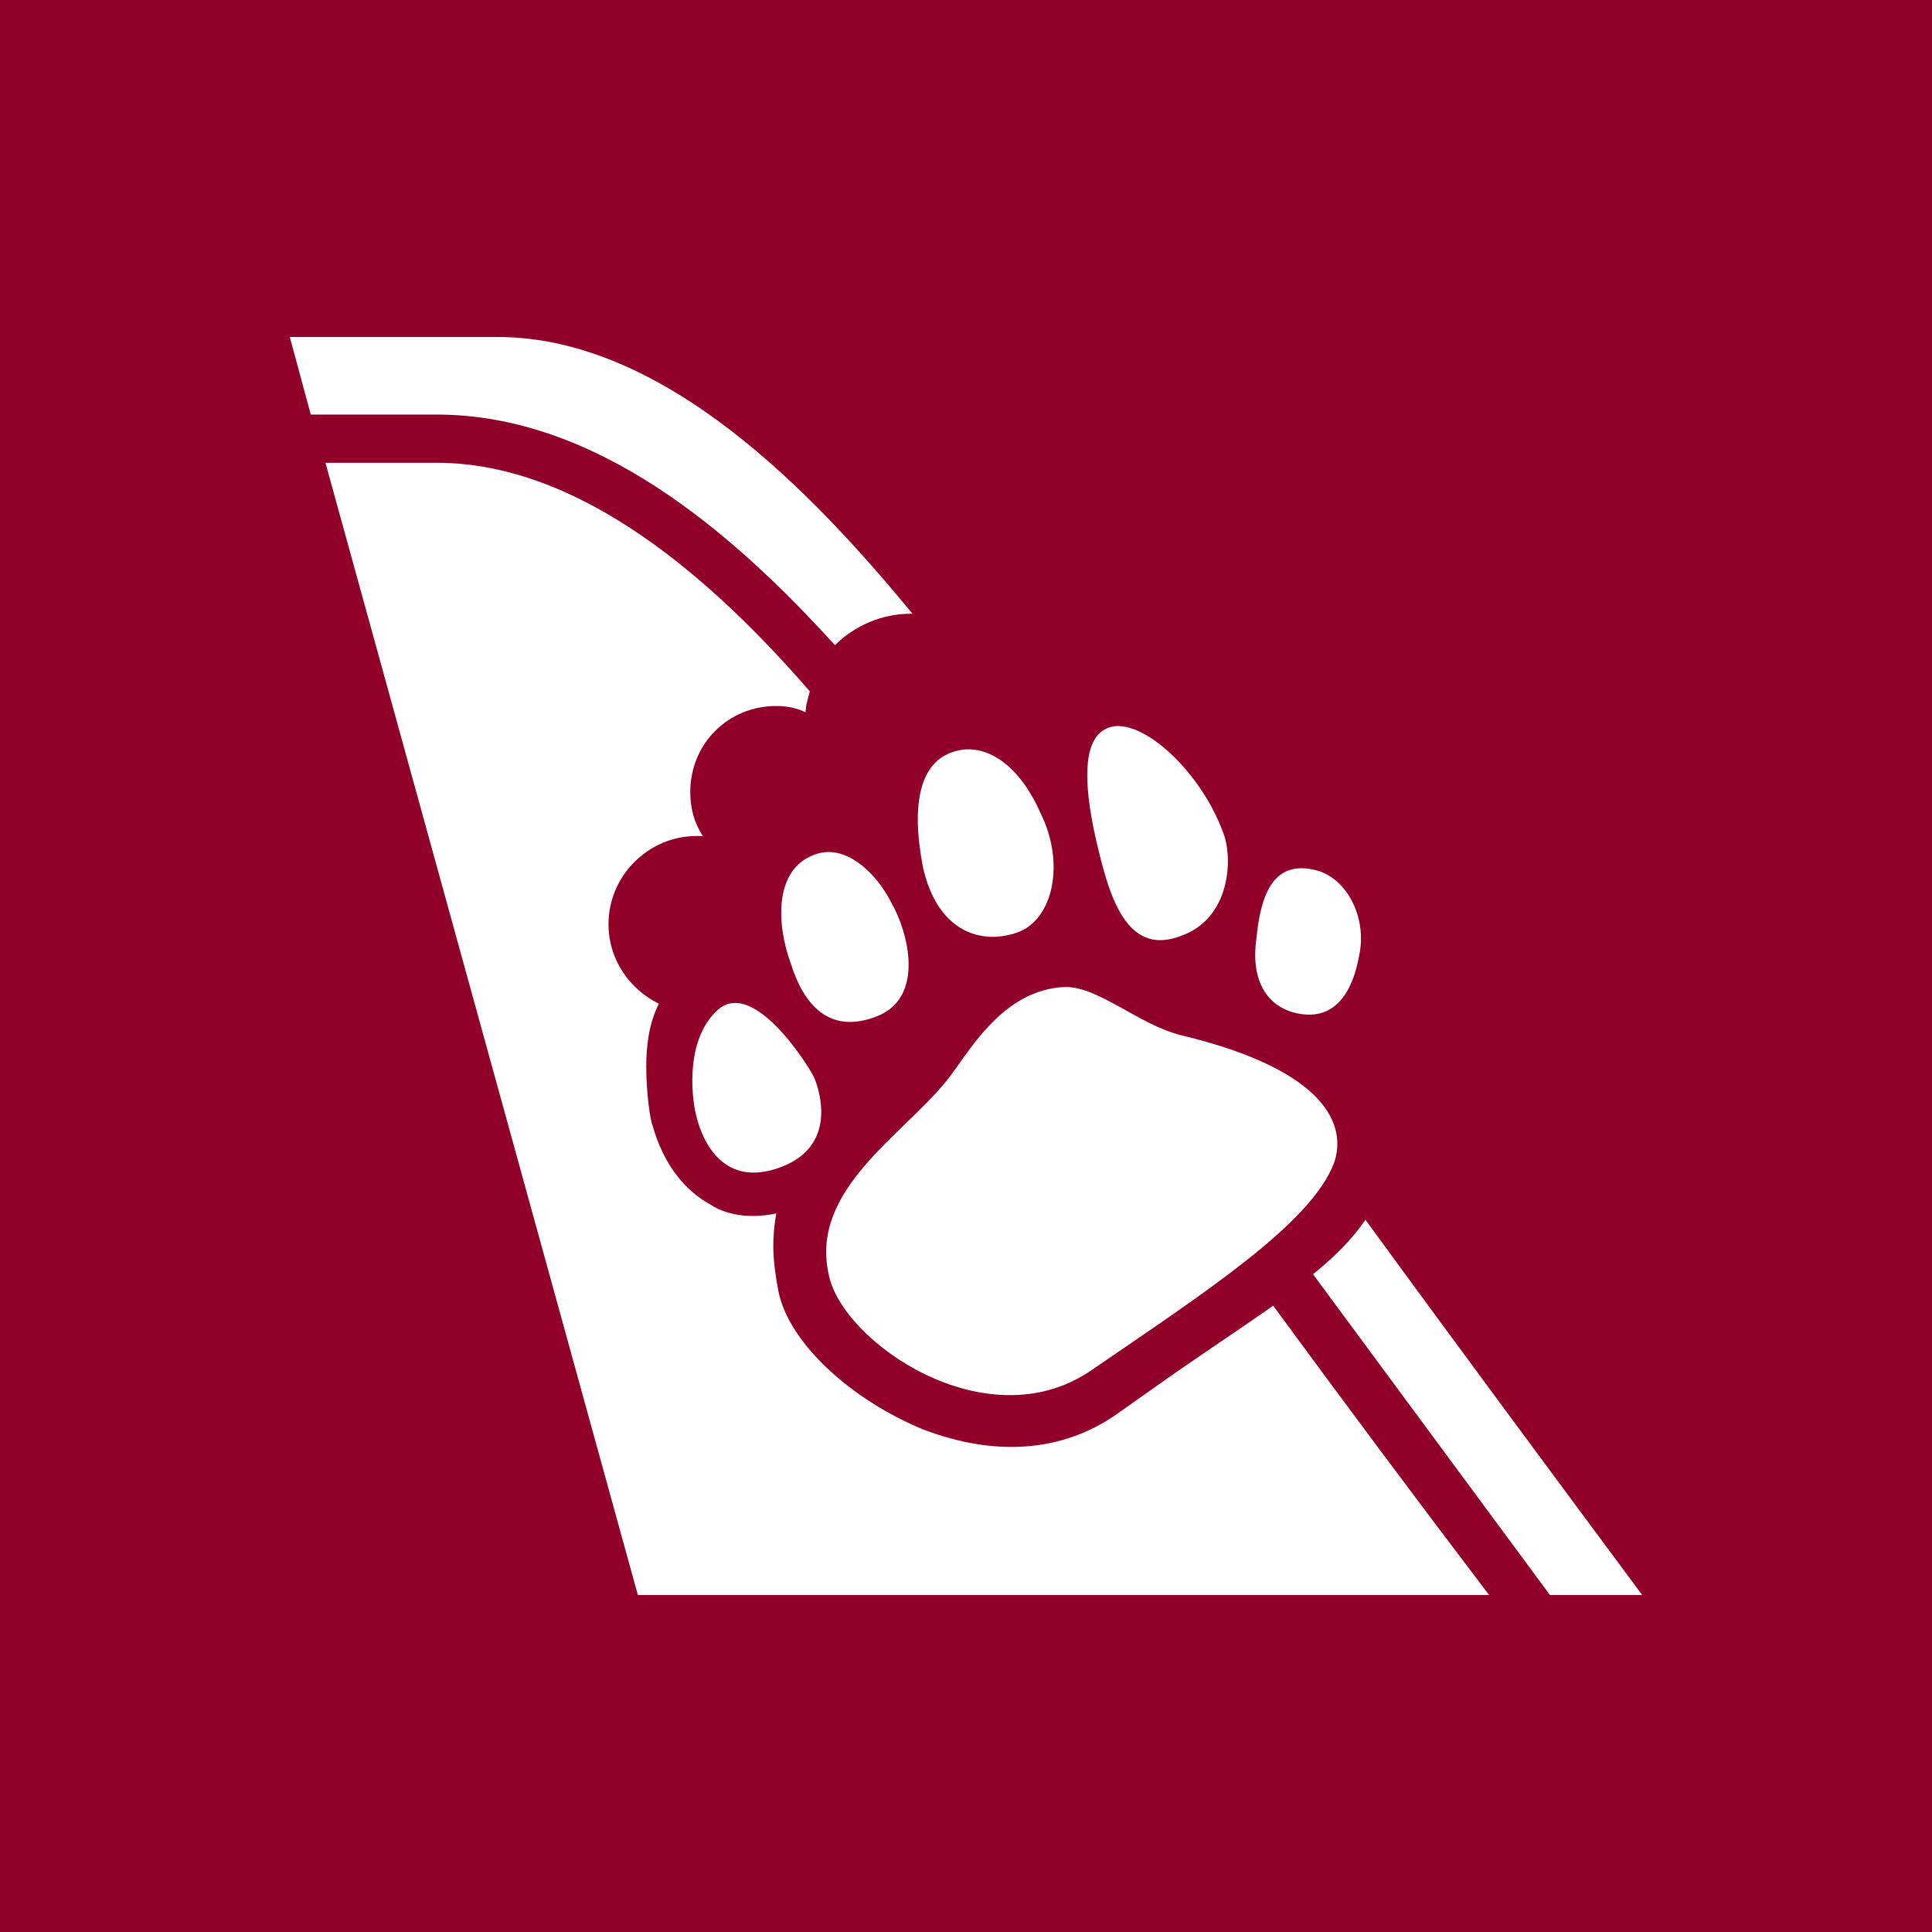
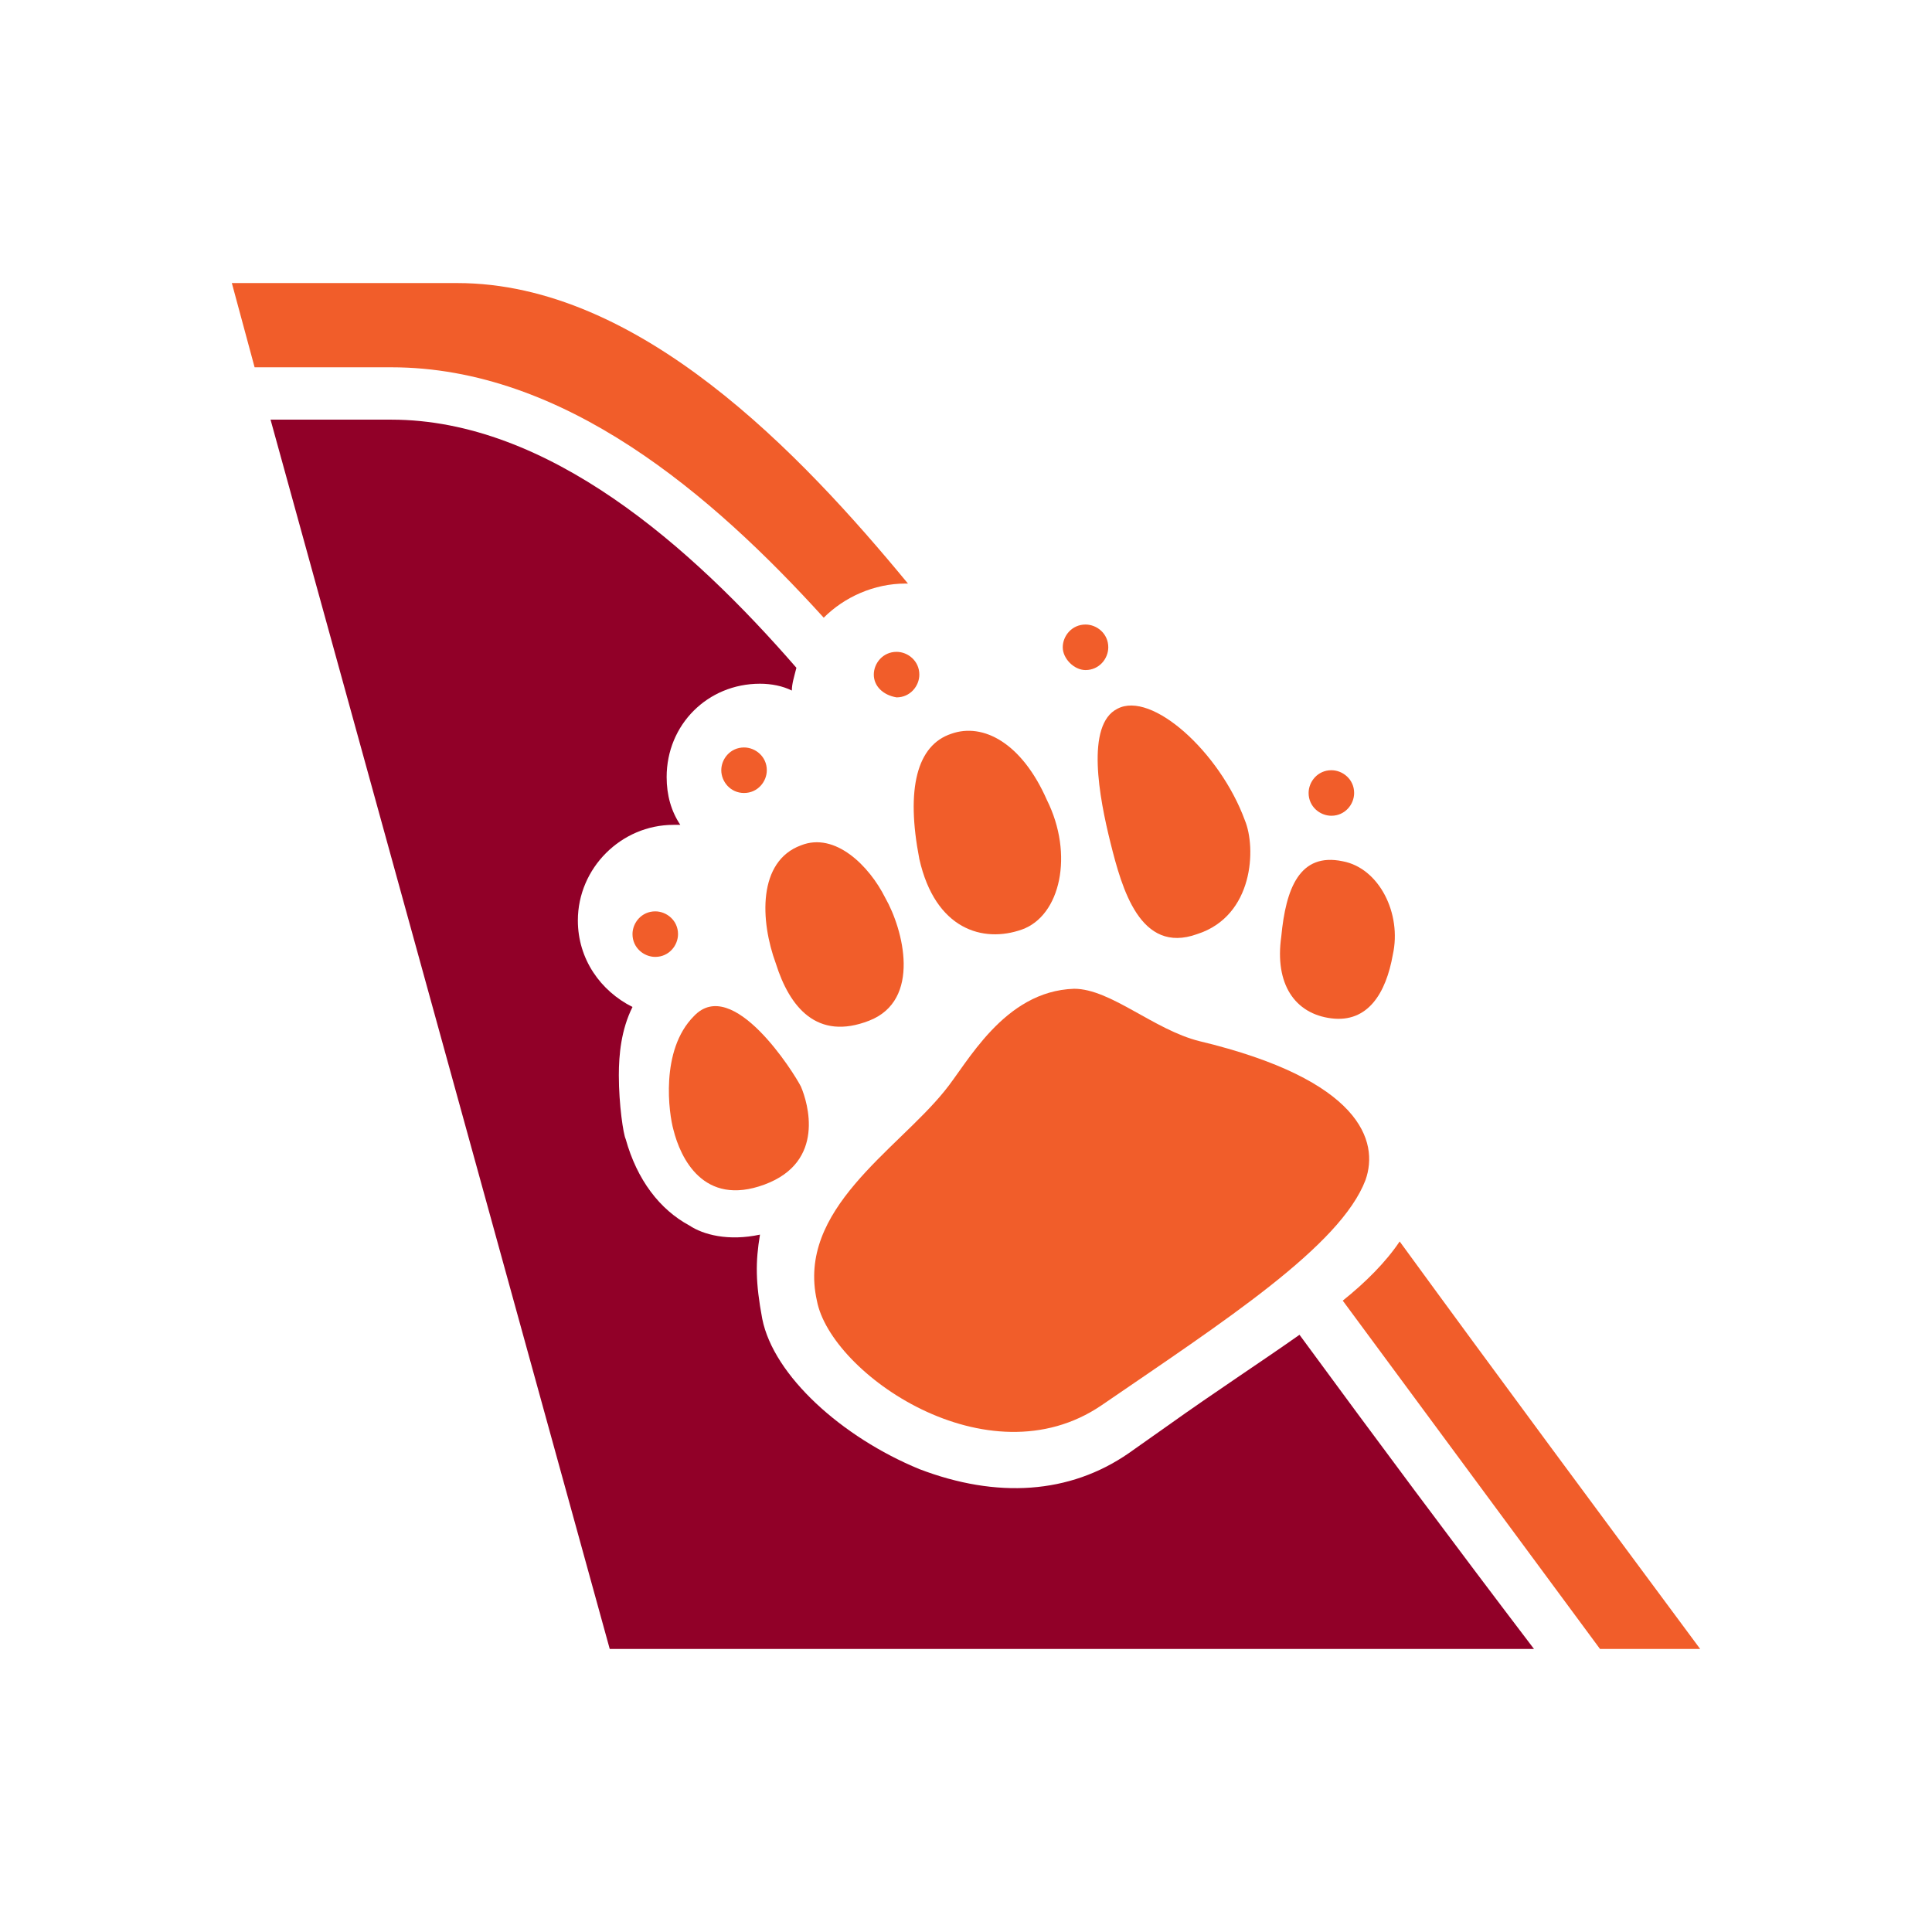
<svg xmlns="http://www.w3.org/2000/svg" viewBox="0 0 100 100">
-   <path fill="#910028" d="M0 0h100v100H0z" />
-   <svg x="15" y="16" width="70" height="68" viewBox="0 0 64.5 60" preserveAspectRatio="xMidYMid meet">
-     <style>.p{fill:#ffffff;}</style>
-     <path class="p" d="M46.9,46.2c-1.7,1.2-3.7,2.5-5.8,4l-1.7,1.2c-2.6,1.8-5.8,2-9.2,0.7c-3.4-1.4-6.4-4.1-6.9-6.6c-0.3-1.6-0.3-2.5-0.1-3.7c-1.4,0.3-2.5,0-3.1-0.4c-1.3-0.7-2.3-2-2.8-3.8c-0.1-0.2-0.3-1.5-0.3-2.8c0-0.9,0.1-2,0.6-3c-1.4-0.7-2.4-2.1-2.4-3.8c0-2.3,1.9-4.2,4.2-4.2c0.1,0,0.2,0,0.3,0c-0.4-0.6-0.6-1.3-0.6-2.1c0-2.3,1.8-4.1,4.1-4.1c0.5,0,1,0.1,1.4,0.3c0-0.3,0.1-0.6,0.2-1C20.2,11.6,13.9,6,7,6H1.7l14.9,54l40.6,0C53.7,55.4,50.2,50.7,46.9,46.2" />
-     <path class="p" d="M20.3,32.2c-1.5,1.5-1.1,4.3-0.9,5c0.3,1.2,1.3,3.4,4,2.4c2.7-1,1.9-3.6,1.6-4.3C24.7,34.7,22,30.4,20.3,32.2" />
-     <path class="p" d="M25,24.7c-1.9,0.7-1.8,3.3-1.1,5.2c0.6,1.9,1.8,3.4,4.1,2.5c2.3-0.9,1.5-4,0.7-5.4C28,25.6,26.5,24.1,25,24.7" />
-     <path class="p" d="M31.6,19.8c-1.5,0.5-2,2.4-1.4,5.5c0.7,3.1,2.8,3.7,4.5,3.1c1.7-0.6,2.3-3.3,1.1-5.7C34.7,20.2,33,19.3,31.6,19.8" />
-     <path class="p" d="M38.9,18.7c-1.4,0.7-0.8,3.9-0.3,5.9c0.5,2,1.3,4.9,3.8,4c2.5-0.8,2.6-3.8,2.1-5C43.4,20.6,40.4,17.9,38.9,18.7" />
-     <path class="p" d="M48.8,25.4c-1.9-0.4-2.5,1.2-2.7,3.3c-0.3,2.1,0.6,3.4,2.2,3.6c1.6,0.2,2.4-1.1,2.7-2.8C51.4,27.7,50.4,25.7,48.8,25.4" />
-     <path class="p" d="M38.2,49.3c5.4-3.7,10.5-7,11.6-9.9c0.6-1.7-0.2-4.4-7.3-6.1c-2-0.5-3.9-2.3-5.5-2.3c-3.1,0.1-4.7,3.3-5.7,4.5c-2.1,2.6-6.5,5.2-5.6,9.2C26.3,47.9,33.2,52.7,38.2,49.3" />
-     <path class="p" d="M26,14.7c0.9-0.9,2.2-1.5,3.6-1.5c0,0,0.1,0,0.1,0C25,7.5,17.9,0,9.9,0H0l1,3.7l6,0C14.6,3.7,21.1,9.3,26,14.7" />
-     <path class="p" d="M51.3,42.1c-0.6,0.9-1.5,1.8-2.5,2.6L60.1,60h4.4C60.2,54.2,55.6,48,51.3,42.1" />
+   <path fill="#ffffff" d="M0 0h100v100H0z" />
+   <svg x="12" y="12" width="76" height="76" viewBox="0 0 64.5 60" preserveAspectRatio="xMidYMid meet">
+     <style type="text/css">
+   .st0{fill:#910028;}
+ 	.st1{fill-rule:evenodd;clip-rule:evenodd;fill:#F15D2A;}
+ 	.st2{fill:#F15D2A;}
+  </style>
+     <g>
+       <path class="st0" d="M46.9,46.2c-1.7,1.2-3.7,2.5-5.8,4l-1.7,1.2c-2.6,1.8-5.8,2-9.2,0.7c-3.4-1.4-6.4-4.1-6.9-6.6   c-0.3-1.6-0.3-2.5-0.1-3.7c-1.4,0.3-2.5,0-3.1-0.4c-1.3-0.7-2.3-2-2.8-3.8c-0.1-0.2-0.3-1.5-0.3-2.8c0-0.9,0.1-2,0.6-3   c-1.4-0.7-2.4-2.1-2.4-3.8c0-2.3,1.9-4.2,4.2-4.2c0.1,0,0.2,0,0.3,0c-0.4-0.6-0.6-1.3-0.6-2.1c0-2.3,1.8-4.1,4.1-4.1   c0.5,0,1,0.1,1.4,0.3c0-0.3,0.1-0.6,0.2-1C20.2,11.6,13.9,6,7,6H1.7l14.9,54l40.6,0C53.7,55.4,50.2,50.7,46.9,46.2">
+   </path>
+       <path class="st1" d="M20.3,32.2c-1.5,1.5-1.1,4.3-0.9,5c0.3,1.2,1.3,3.4,4,2.4c2.7-1,1.9-3.6,1.6-4.3C24.7,34.7,22,30.4,20.3,32.2">
+   </path>
+       <path class="st1" d="M25,24.7c-1.9,0.7-1.8,3.3-1.1,5.2c0.6,1.9,1.8,3.4,4.1,2.5c2.3-0.9,1.5-4,0.7-5.4C28,25.6,26.5,24.1,25,24.7">
+   </path>
+       <path class="st1" d="M31.6,19.8c-1.5,0.5-2,2.4-1.4,5.5c0.7,3.1,2.8,3.7,4.5,3.1c1.7-0.6,2.3-3.3,1.1-5.7   C34.7,20.2,33,19.3,31.6,19.8">
+   </path>
+       <path class="st1" d="M38.9,18.7c-1.4,0.7-0.8,3.9-0.3,5.9c0.5,2,1.3,4.9,3.8,4c2.5-0.8,2.6-3.8,2.1-5   C43.4,20.6,40.4,17.9,38.9,18.7">
+   </path>
+       <path class="st1" d="M48.8,25.4c-1.9-0.4-2.5,1.2-2.7,3.3c-0.3,2.1,0.6,3.4,2.2,3.6c1.6,0.2,2.4-1.1,2.7-2.8   C51.4,27.7,50.4,25.7,48.8,25.4">
+   </path>
+       <path class="st2" d="M38.2,49.3c5.4-3.7,10.5-7,11.6-9.9c0.6-1.7-0.2-4.4-7.3-6.1c-2-0.5-3.9-2.3-5.5-2.3c-3.1,0.1-4.7,3.3-5.7,4.5   c-2.1,2.6-6.5,5.2-5.6,9.2C26.3,47.9,33.2,52.7,38.2,49.3">
+   </path>
+       <path class="st2" d="M17.6,28.6c0-0.5,0.4-1,1-1c0.5,0,1,0.4,1,1c0,0.5-0.4,1-1,1C18.1,29.6,17.6,29.2,17.6,28.6">
+   </path>
+       <path class="st2" d="M21.5,21.4c0-0.5,0.4-1,1-1c0.5,0,1,0.4,1,1c0,0.5-0.4,1-1,1C21.9,22.4,21.5,21.9,21.5,21.4">
+   </path>
+       <path class="st2" d="M28.2,17.2c0-0.5,0.4-1,1-1c0.5,0,1,0.4,1,1c0,0.5-0.4,1-1,1C28.6,18.1,28.2,17.7,28.2,17.2">
+   </path>
+       <path class="st2" d="M36.5,16c0-0.5,0.4-1,1-1c0.5,0,1,0.4,1,1c0,0.5-0.4,1-1,1C37,17,36.5,16.5,36.5,16">
+   </path>
+       <path class="st2" d="M47.3,22.4c0-0.5,0.4-1,1-1c0.5,0,1,0.4,1,1c0,0.5-0.4,1-1,1C47.8,23.4,47.3,23,47.3,22.4">
+   </path>
+       <path class="st2" d="M26,14.7c0.9-0.9,2.2-1.5,3.6-1.5c0,0,0.1,0,0.1,0C25,7.5,17.9,0,9.9,0H0l1,3.7l6,0C14.6,3.7,21.1,9.3,26,14.7   ">
+   </path>
+       <path class="st2" d="M51.3,42.1c-0.6,0.9-1.5,1.8-2.5,2.6L60.1,60h4.4C60.2,54.2,55.6,48,51.3,42.1">
+   </path>
+     </g>
  </svg>
</svg>
